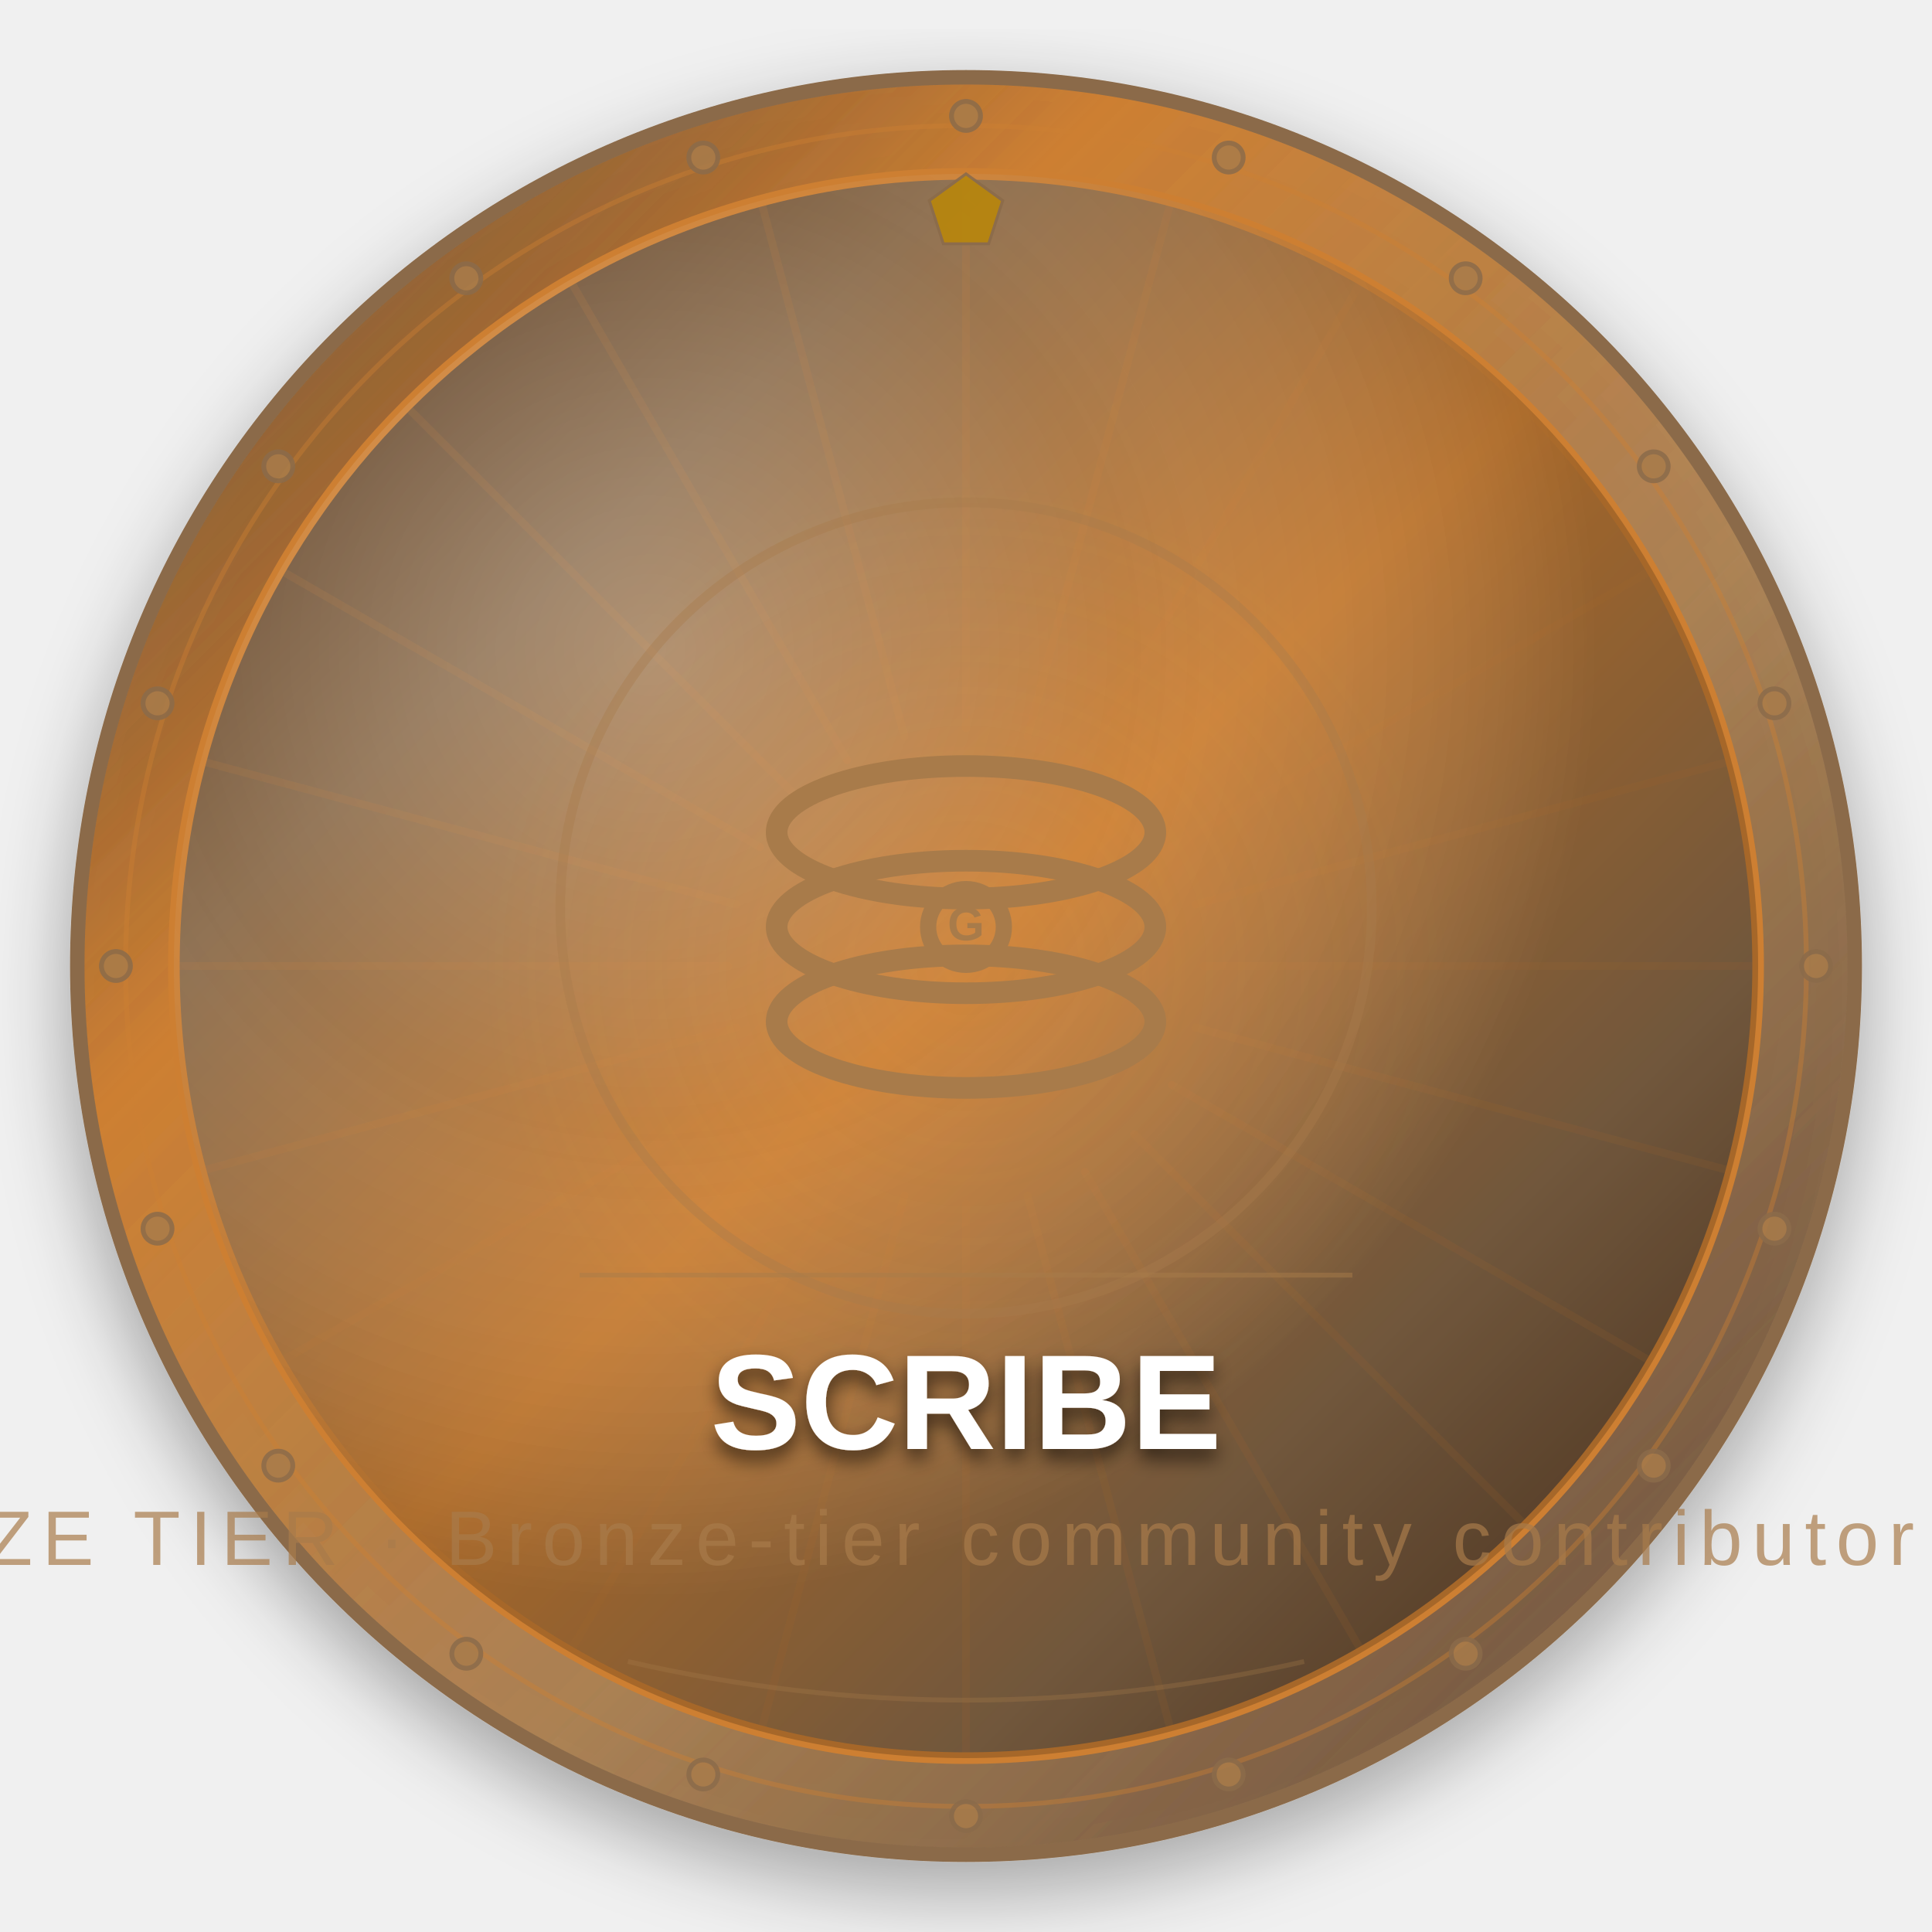
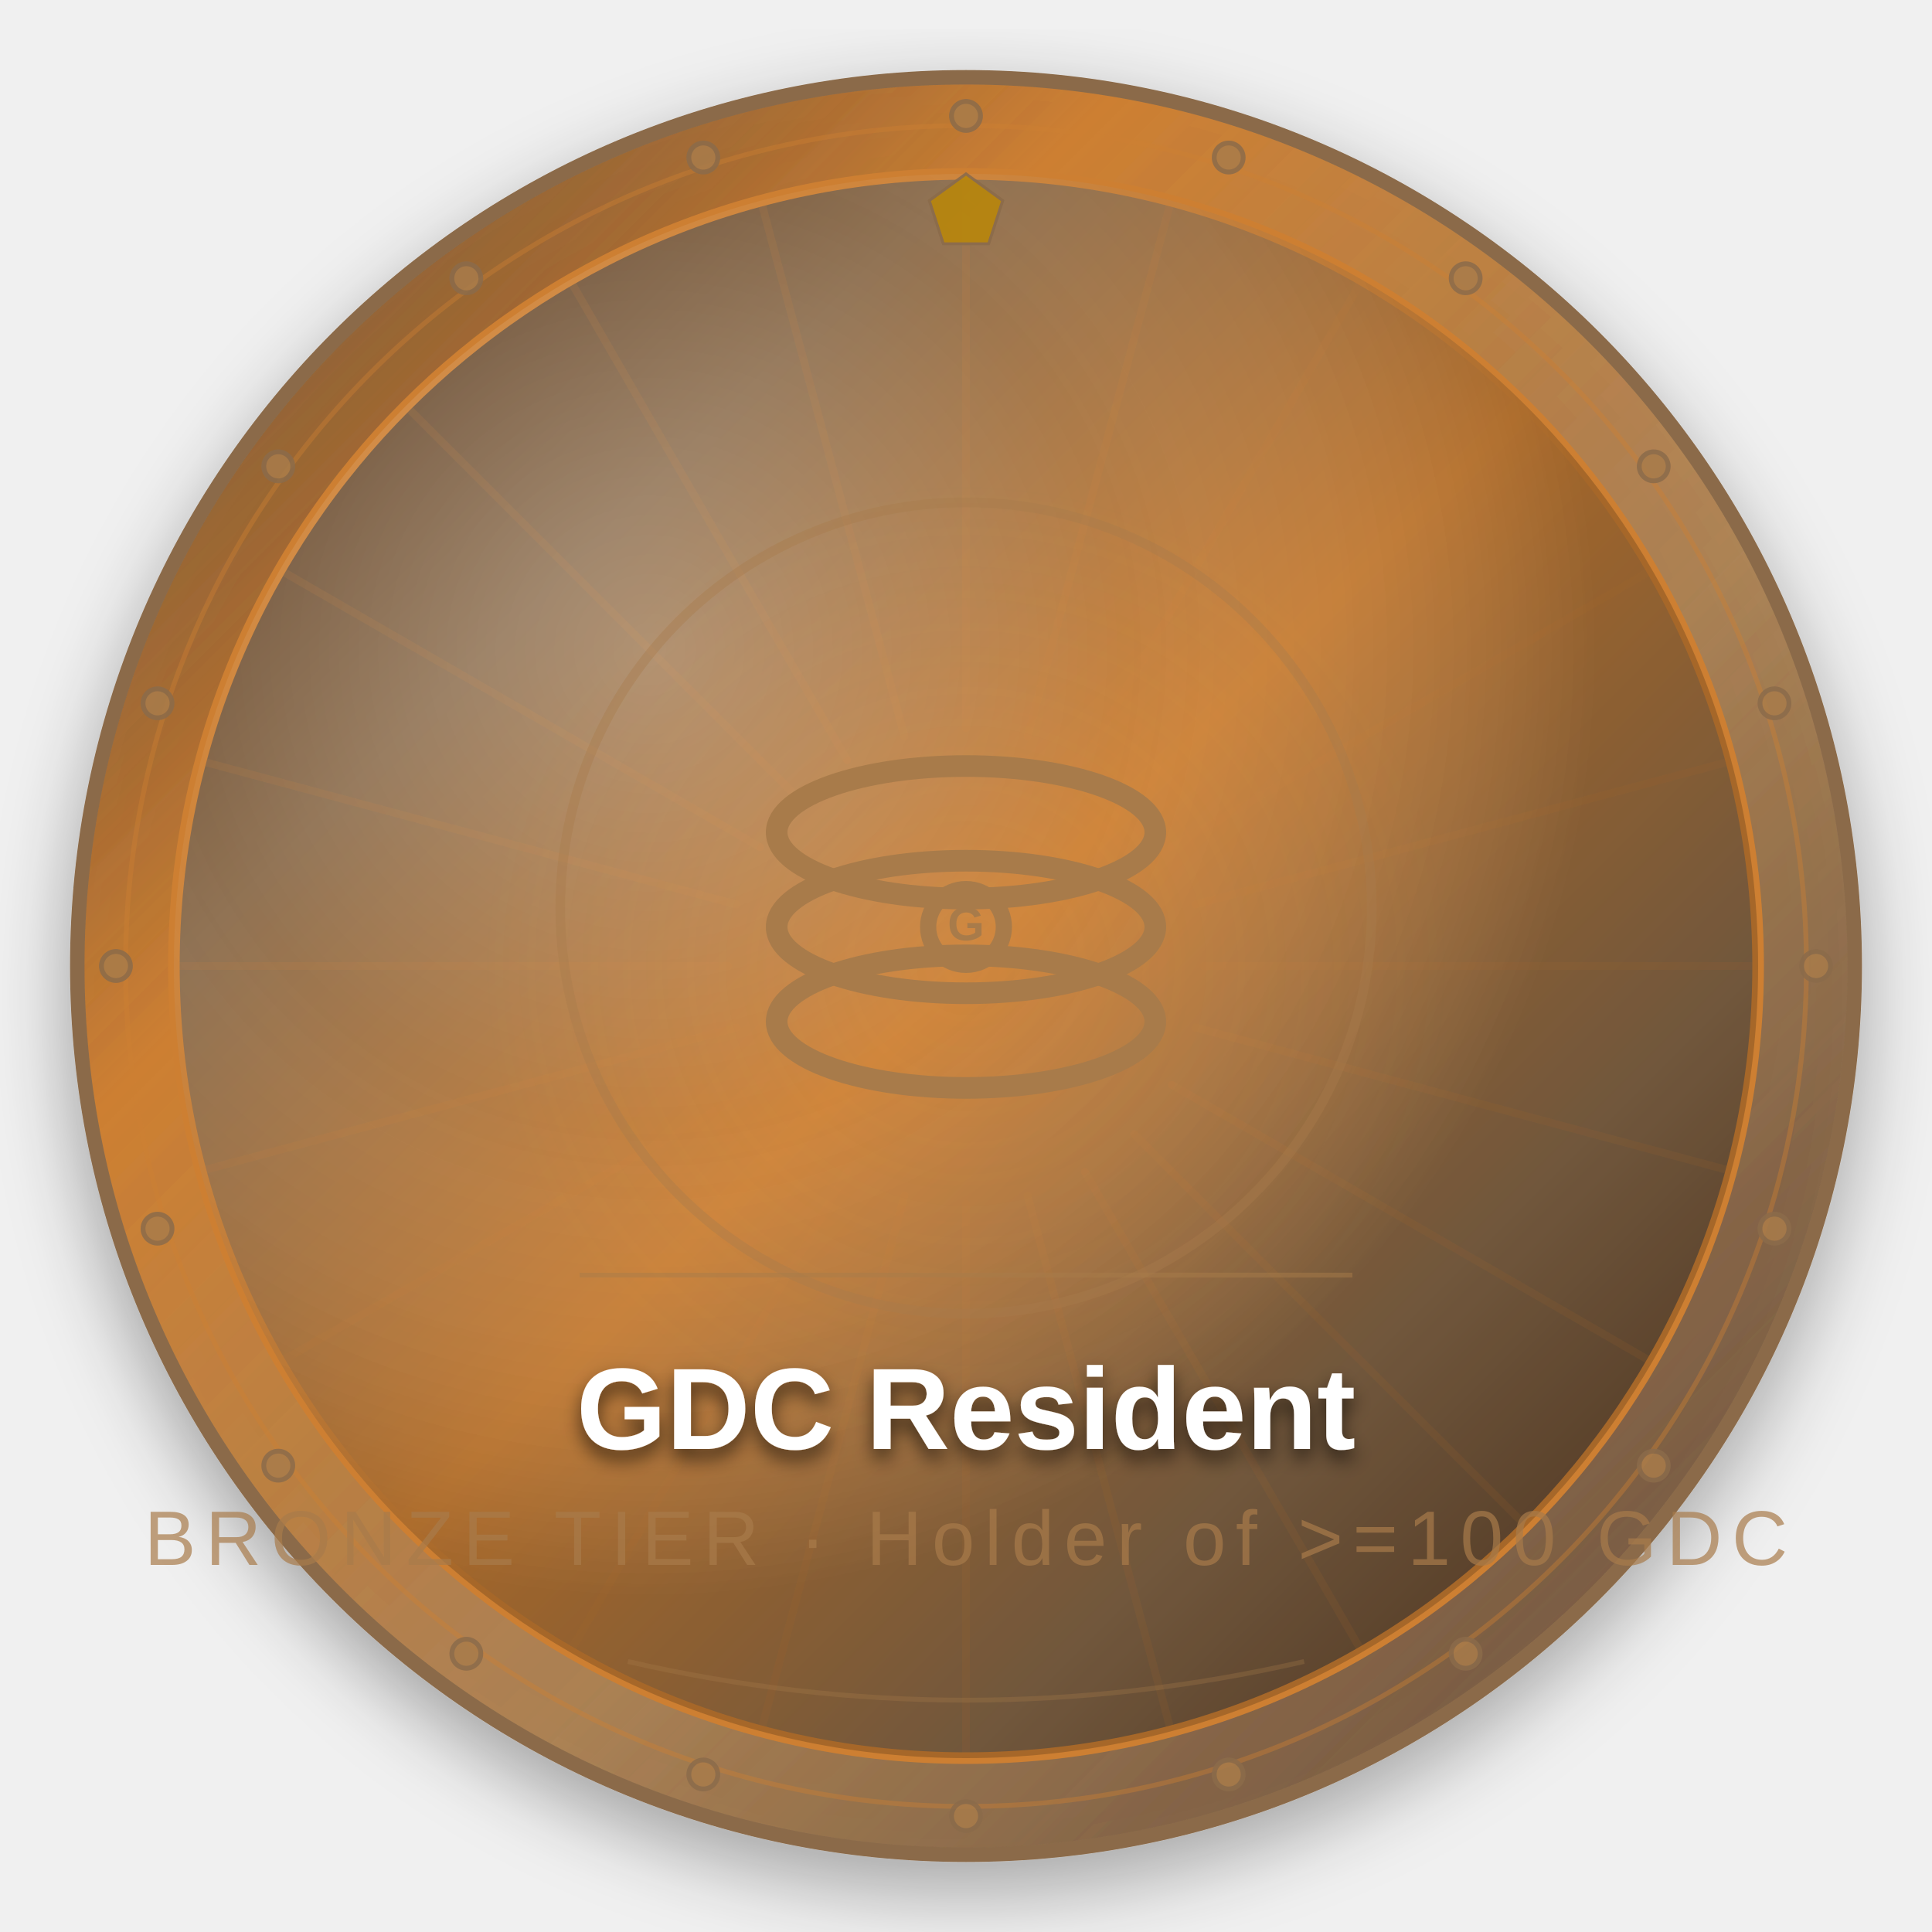
<svg xmlns="http://www.w3.org/2000/svg" viewBox="0 0 200 200" width="200" height="200">
  <defs>
    <linearGradient id="b6" x1="0%" y1="0%" x2="100%" y2="100%">
      <stop offset="0%" stop-color="#4A2F1A" />
      <stop offset="25%" stop-color="#8B6B4A" />
      <stop offset="50%" stop-color="#CD7F32" />
      <stop offset="75%" stop-color="#8B6B4A" />
      <stop offset="100%" stop-color="#4A2F1A" />
    </linearGradient>
    <linearGradient id="r6" x1="0%" y1="0%" x2="100%" y2="100%">
      <stop offset="0%" stop-color="#4A2F1A" stop-opacity="0.8" />
      <stop offset="30%" stop-color="#CD7F32" stop-opacity="1" />
      <stop offset="60%" stop-color="#A87B4A" stop-opacity="0.9" />
      <stop offset="100%" stop-color="#4A2F1A" stop-opacity="0.8" />
    </linearGradient>
    <radialGradient id="s6" cx="30%" cy="30%" r="60%">
      <stop offset="0%" stop-color="#fff" stop-opacity="0.24" />
      <stop offset="50%" stop-color="#fff" stop-opacity="0.05" />
      <stop offset="100%" stop-color="#000" stop-opacity="0.19" />
    </radialGradient>
    <radialGradient id="c6" cx="50%" cy="50%" r="50%">
      <stop offset="0%" stop-color="#CD7F32" stop-opacity="0.12" />
      <stop offset="100%" stop-color="#CD7F32" stop-opacity="0" />
    </radialGradient>
    <filter id="sh6" x="-30%" y="-30%" width="160%" height="160%">
      <feDropShadow dx="0" dy="3" stdDeviation="4" flood-color="#000" flood-opacity="0.35" />
    </filter>
  </defs>
  <circle cx="100" cy="100" r="92" fill="url(#r6)" stroke="#8B6B4A" stroke-width="1.5" filter="url(#sh6)" />
  <circle cx="100" cy="100" r="87" fill="none" stroke="#CD7F32" stroke-width="0.5" opacity="0.4" />
  <circle cx="100" cy="100" r="82" fill="url(#b6)" stroke="#CD7F32" stroke-width="1.2" />
  <line x1="124.6" y1="100" x2="182" y2="100" stroke="#CD7F32" stroke-width="0.8" opacity="0.14" stroke-linecap="round" />
  <line x1="123.762" y1="106.367" x2="179.206" y2="121.223" stroke="#CD7F32" stroke-width="0.8" opacity="0.14" stroke-linecap="round" />
  <line x1="121.304" y1="112.3" x2="171.014" y2="141" stroke="#CD7F32" stroke-width="0.8" opacity="0.14" stroke-linecap="round" />
  <line x1="117.395" y1="117.395" x2="157.983" y2="157.983" stroke="#CD7F32" stroke-width="0.8" opacity="0.14" stroke-linecap="round" />
  <line x1="112.3" y1="121.304" x2="141" y2="171.014" stroke="#CD7F32" stroke-width="0.8" opacity="0.14" stroke-linecap="round" />
  <line x1="106.367" y1="123.762" x2="121.223" y2="179.206" stroke="#CD7F32" stroke-width="0.8" opacity="0.14" stroke-linecap="round" />
  <line x1="100" y1="124.6" x2="100" y2="182" stroke="#CD7F32" stroke-width="0.8" opacity="0.14" stroke-linecap="round" />
  <line x1="93.633" y1="123.762" x2="78.777" y2="179.206" stroke="#CD7F32" stroke-width="0.8" opacity="0.14" stroke-linecap="round" />
  <line x1="87.7" y1="121.304" x2="59" y2="171.014" stroke="#CD7F32" stroke-width="0.8" opacity="0.14" stroke-linecap="round" />
  <line x1="82.605" y1="117.395" x2="42.017" y2="157.983" stroke="#CD7F32" stroke-width="0.8" opacity="0.14" stroke-linecap="round" />
  <line x1="78.696" y1="112.3" x2="28.986" y2="141" stroke="#CD7F32" stroke-width="0.8" opacity="0.14" stroke-linecap="round" />
  <line x1="76.238" y1="106.367" x2="20.794" y2="121.223" stroke="#CD7F32" stroke-width="0.8" opacity="0.14" stroke-linecap="round" />
  <line x1="75.4" y1="100" x2="18" y2="100" stroke="#CD7F32" stroke-width="0.8" opacity="0.14" stroke-linecap="round" />
  <line x1="76.238" y1="93.633" x2="20.794" y2="78.777" stroke="#CD7F32" stroke-width="0.8" opacity="0.14" stroke-linecap="round" />
  <line x1="78.696" y1="87.7" x2="28.986" y2="59" stroke="#CD7F32" stroke-width="0.8" opacity="0.14" stroke-linecap="round" />
  <line x1="82.605" y1="82.605" x2="42.017" y2="42.017" stroke="#CD7F32" stroke-width="0.8" opacity="0.14" stroke-linecap="round" />
  <line x1="87.7" y1="78.696" x2="59" y2="28.986" stroke="#CD7F32" stroke-width="0.8" opacity="0.14" stroke-linecap="round" />
  <line x1="93.633" y1="76.238" x2="78.777" y2="20.794" stroke="#CD7F32" stroke-width="0.8" opacity="0.14" stroke-linecap="round" />
  <line x1="100" y1="75.4" x2="100" y2="18" stroke="#CD7F32" stroke-width="0.8" opacity="0.14" stroke-linecap="round" />
  <line x1="106.367" y1="76.238" x2="121.223" y2="20.794" stroke="#CD7F32" stroke-width="0.8" opacity="0.14" stroke-linecap="round" />
  <line x1="112.3" y1="78.696" x2="141" y2="28.986" stroke="#CD7F32" stroke-width="0.8" opacity="0.14" stroke-linecap="round" />
  <line x1="117.395" y1="82.605" x2="157.983" y2="42.017" stroke="#CD7F32" stroke-width="0.8" opacity="0.14" stroke-linecap="round" />
  <line x1="121.304" y1="87.7" x2="171.014" y2="59" stroke="#CD7F32" stroke-width="0.8" opacity="0.14" stroke-linecap="round" />
  <line x1="123.762" y1="93.633" x2="179.206" y2="78.777" stroke="#CD7F32" stroke-width="0.8" opacity="0.14" stroke-linecap="round" />
  <circle cx="100" cy="100" r="50" fill="url(#c6)" />
  <circle cx="100" cy="100" r="82" fill="url(#s6)" />
  <circle cx="100" cy="12" r="1.5" fill="#A87B4A" stroke="#8B6B4A" stroke-width="0.5" opacity="0.85" />
  <circle cx="127.193" cy="16.307" r="1.5" fill="#A87B4A" stroke="#8B6B4A" stroke-width="0.5" opacity="0.85" />
  <circle cx="151.725" cy="28.807" r="1.5" fill="#A87B4A" stroke="#8B6B4A" stroke-width="0.5" opacity="0.85" />
  <circle cx="171.193" cy="48.275" r="1.5" fill="#A87B4A" stroke="#8B6B4A" stroke-width="0.5" opacity="0.85" />
  <circle cx="183.693" cy="72.807" r="1.5" fill="#A87B4A" stroke="#8B6B4A" stroke-width="0.5" opacity="0.85" />
  <circle cx="188" cy="100" r="1.5" fill="#A87B4A" stroke="#8B6B4A" stroke-width="0.5" opacity="0.85" />
  <circle cx="183.693" cy="127.193" r="1.5" fill="#A87B4A" stroke="#8B6B4A" stroke-width="0.5" opacity="0.85" />
  <circle cx="171.193" cy="151.725" r="1.5" fill="#A87B4A" stroke="#8B6B4A" stroke-width="0.5" opacity="0.85" />
  <circle cx="151.725" cy="171.193" r="1.5" fill="#A87B4A" stroke="#8B6B4A" stroke-width="0.5" opacity="0.85" />
  <circle cx="127.193" cy="183.693" r="1.5" fill="#A87B4A" stroke="#8B6B4A" stroke-width="0.5" opacity="0.85" />
  <circle cx="100" cy="188" r="1.5" fill="#A87B4A" stroke="#8B6B4A" stroke-width="0.5" opacity="0.85" />
  <circle cx="72.807" cy="183.693" r="1.5" fill="#A87B4A" stroke="#8B6B4A" stroke-width="0.5" opacity="0.85" />
  <circle cx="48.275" cy="171.193" r="1.5" fill="#A87B4A" stroke="#8B6B4A" stroke-width="0.5" opacity="0.85" />
  <circle cx="28.807" cy="151.725" r="1.5" fill="#A87B4A" stroke="#8B6B4A" stroke-width="0.5" opacity="0.85" />
  <circle cx="16.307" cy="127.193" r="1.5" fill="#A87B4A" stroke="#8B6B4A" stroke-width="0.5" opacity="0.85" />
  <circle cx="12" cy="100" r="1.5" fill="#A87B4A" stroke="#8B6B4A" stroke-width="0.5" opacity="0.85" />
  <circle cx="16.307" cy="72.807" r="1.5" fill="#A87B4A" stroke="#8B6B4A" stroke-width="0.5" opacity="0.85" />
  <circle cx="28.807" cy="48.275" r="1.5" fill="#A87B4A" stroke="#8B6B4A" stroke-width="0.5" opacity="0.85" />
  <circle cx="48.275" cy="28.807" r="1.5" fill="#A87B4A" stroke="#8B6B4A" stroke-width="0.5" opacity="0.85" />
  <circle cx="72.807" cy="16.307" r="1.5" fill="#A87B4A" stroke="#8B6B4A" stroke-width="0.5" opacity="0.85" />
  <polygon points="100,18 103.804,20.764 102.351,25.236 97.649,25.236 96.196,20.764" fill="#B8860B" stroke="#8B6B4A" stroke-width="0.3" opacity="0.9" />
  <circle cx="100" cy="94" r="42" fill="none" stroke="#A87B4A" stroke-width="1" opacity="0.4" />
  <g>
    <g transform="translate(100,94)">
      <ellipse cx="0" cy="-7.84" rx="19.6" ry="6.86" fill="none" stroke="#A87B4A" stroke-width="2.24" />
      <ellipse cx="0" cy="1.96" rx="19.6" ry="6.86" fill="none" stroke="#A87B4A" stroke-width="2.24" />
      <ellipse cx="0" cy="11.76" rx="19.6" ry="6.86" fill="none" stroke="#A87B4A" stroke-width="2.24" />
      <circle cx="0" cy="1.96" r="3.92" fill="none" stroke="#A87B4A" stroke-width="1.68" />
      <text x="0" y="3.332" text-anchor="middle" font-size="4.9" fill="#A87B4A" font-weight="bold" font-family="Arial">G</text>
    </g>
  </g>
  <line x1="60" y1="132" x2="140" y2="132" stroke="#A87B4A" stroke-width="0.5" opacity="0.5" />
-   <text x="100" y="150" text-anchor="middle" font-size="14" font-weight="bold" fill="#fff" font-family="Arial,sans-serif" filter="drop-shadow(0 1px 1px rgba(0,0,0,0.6))">SCRIBE</text>
-   <text x="100" y="162" text-anchor="middle" font-size="8" fill="#A87B4A" opacity="0.7" font-family="Arial,sans-serif" letter-spacing="1">BRONZE TIER · Bronze-tier community contributor badge</text>
+   <text x="100" y="150" text-anchor="middle" font-size="12" font-weight="bold" fill="#fff" font-family="Arial,sans-serif" filter="drop-shadow(0 1px 1px rgba(0,0,0,0.6))">GDC Resident</text>
+   <text x="100" y="162" text-anchor="middle" font-size="8" fill="#A87B4A" opacity="0.7" font-family="Arial,sans-serif" letter-spacing="1">BRONZE TIER · Holder of &gt;=100 GDC</text>
  <path d="M65 172 Q100 180 135 172" fill="none" stroke="#A87B4A" stroke-width="0.5" opacity="0.3" />
</svg>
